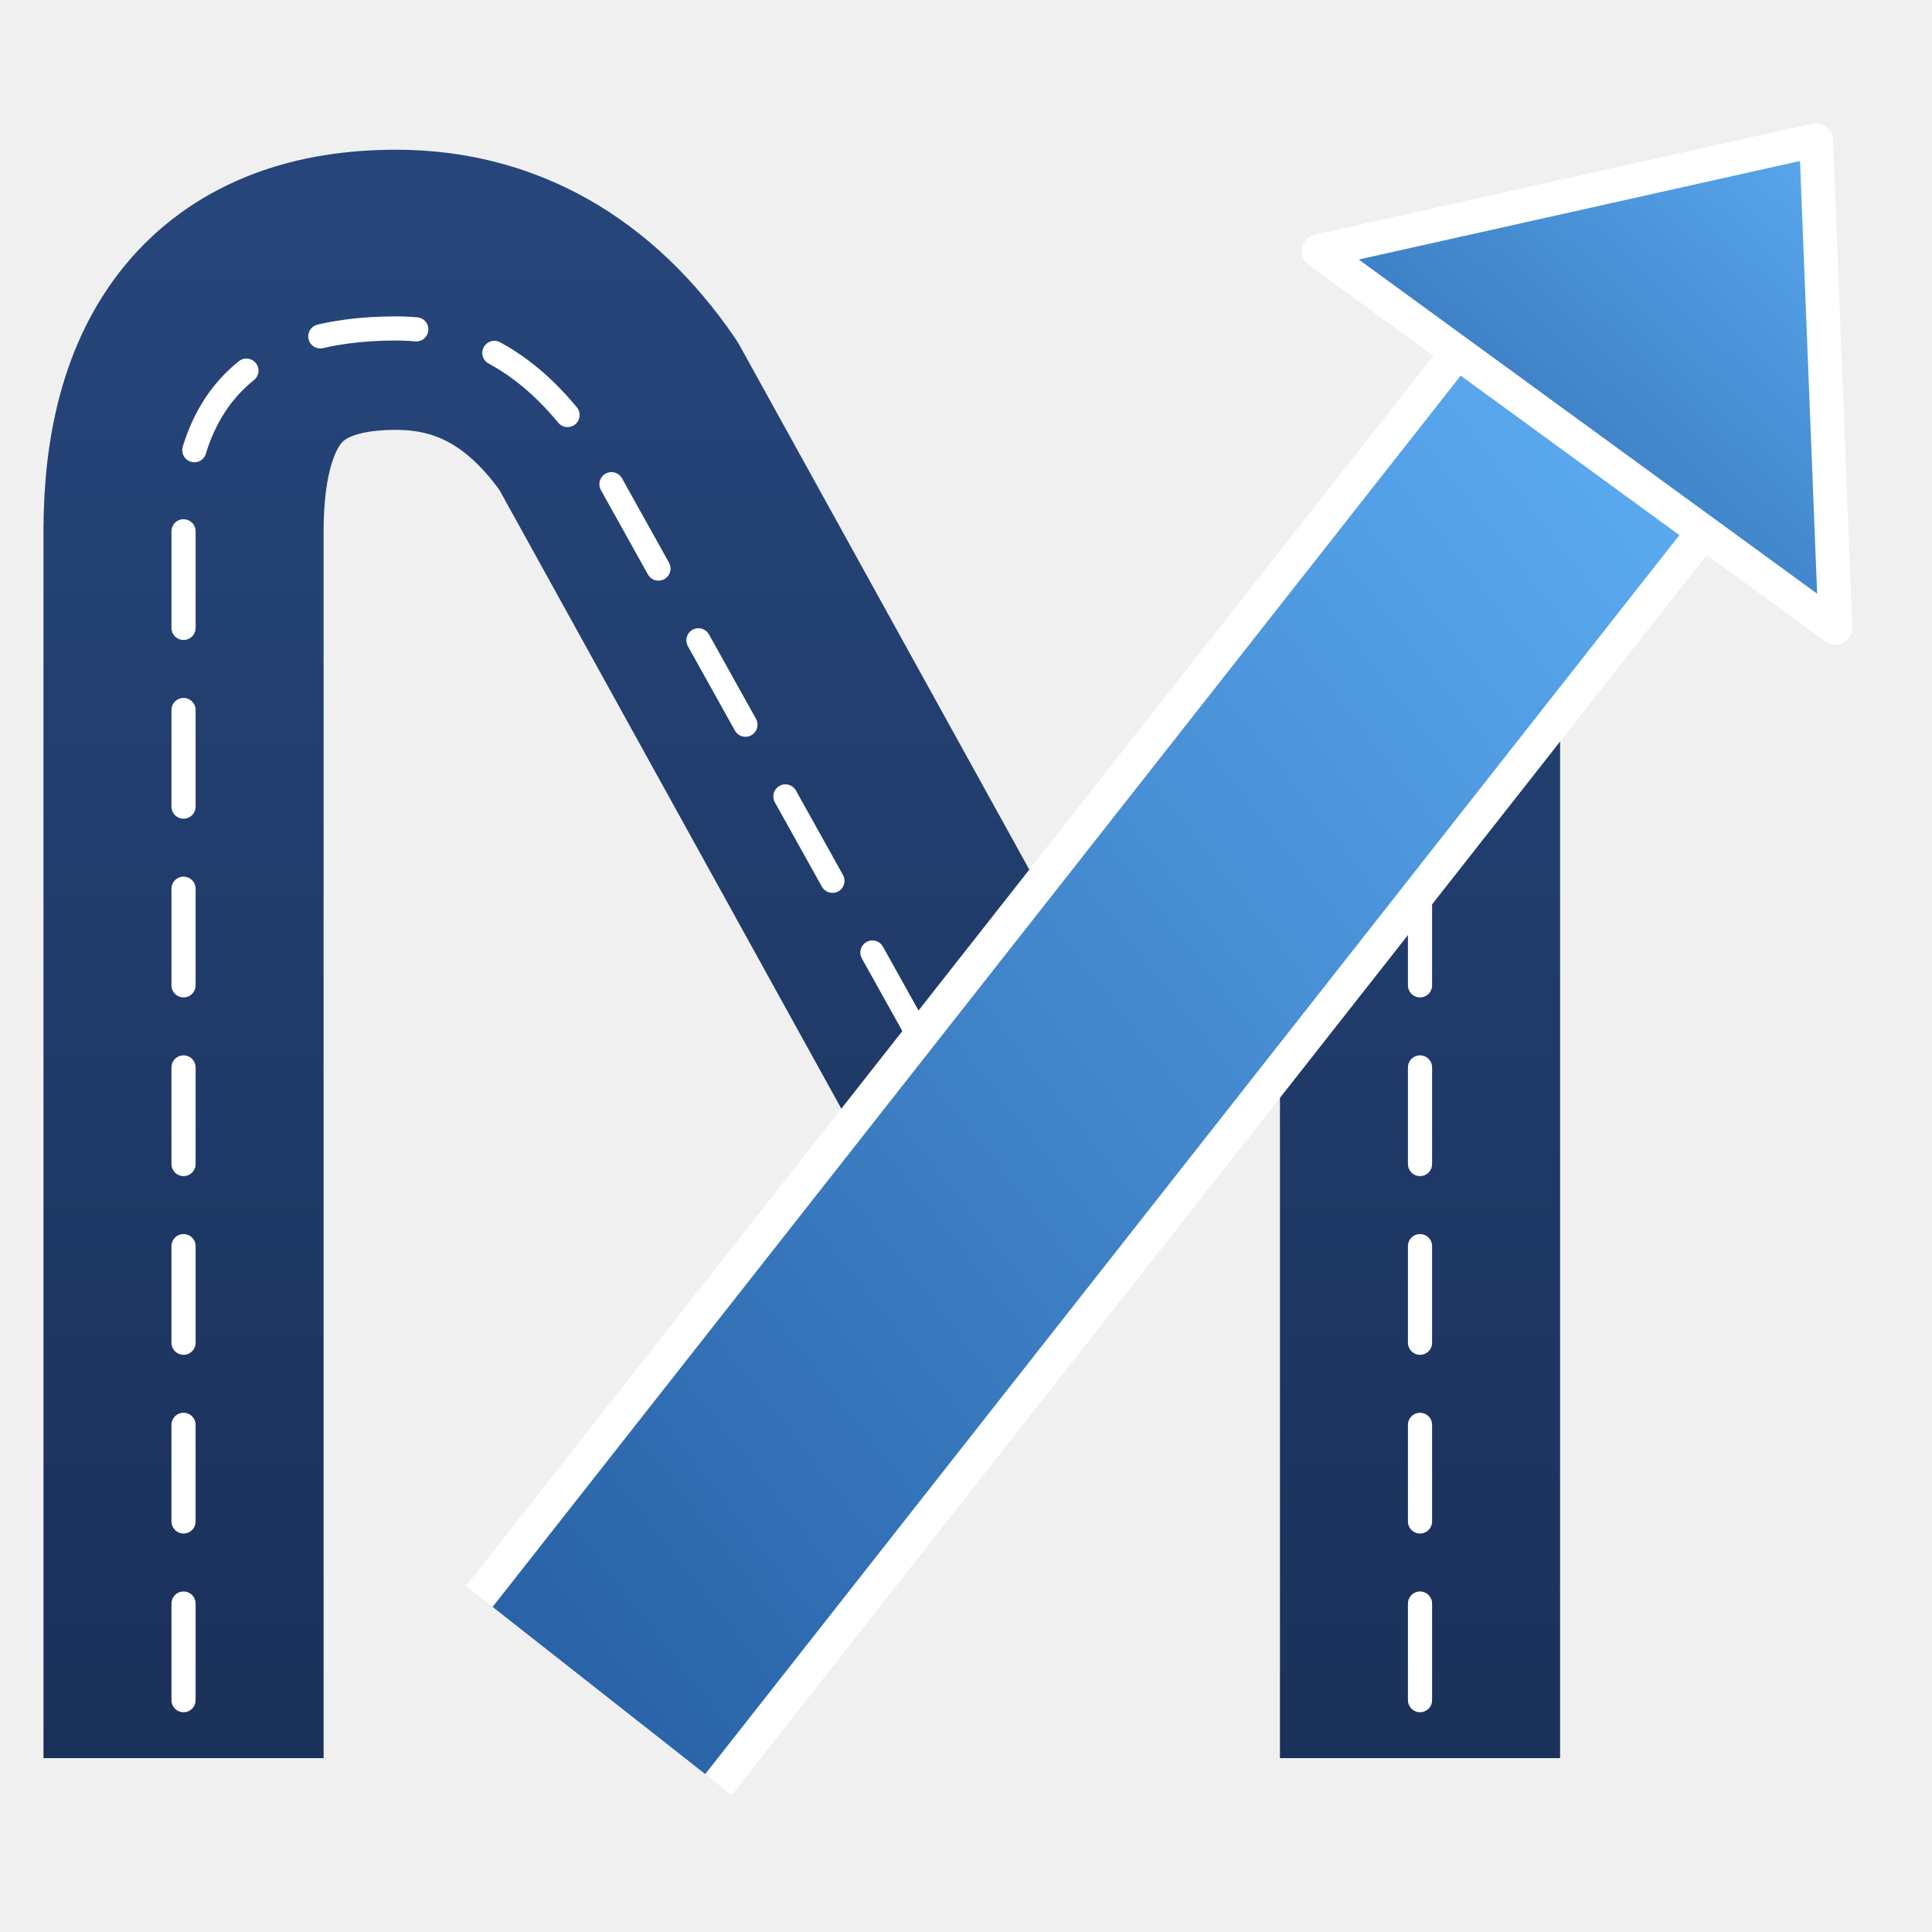
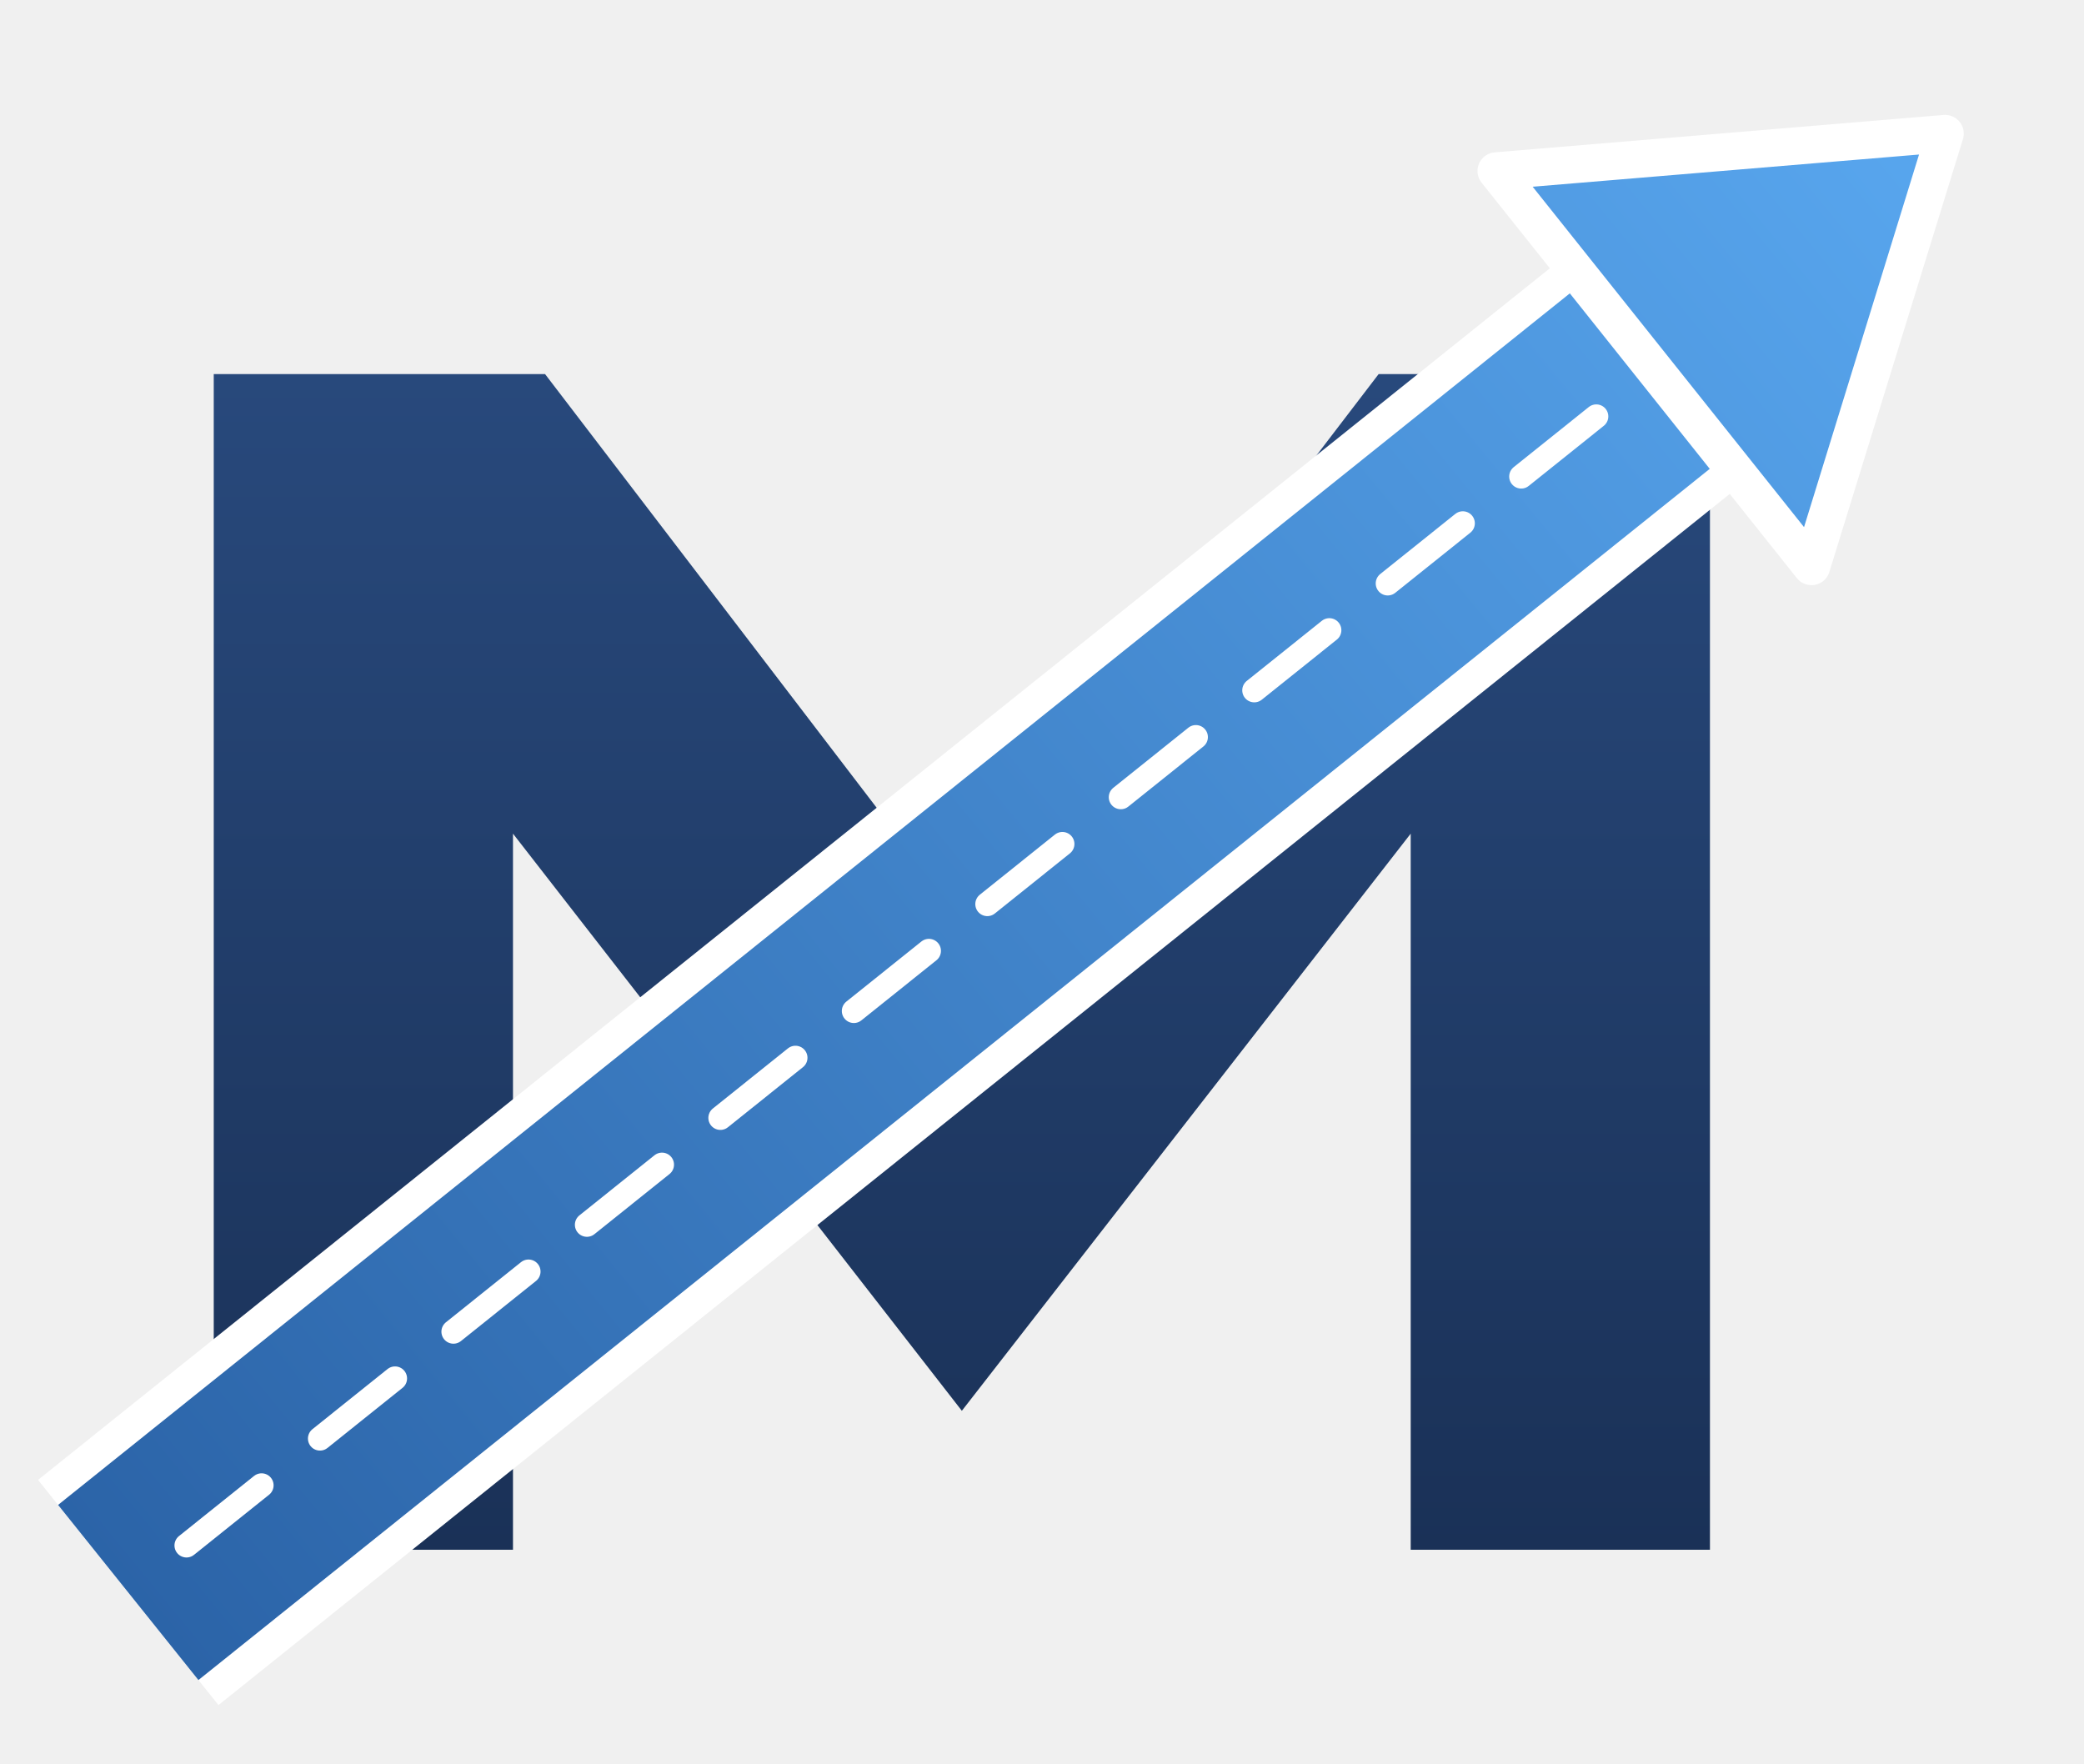
- <svg xmlns="http://www.w3.org/2000/svg" viewBox="90 60 400 400">
+ <svg xmlns="http://www.w3.org/2000/svg" viewBox="76 40 390 330">
  <defs>
-     <linearGradient id="arrm" x1="0" y1="1" x2="1" y2="0">
-       <stop offset="0" stop-color="#2a63a8" />
-       <stop offset="1" stop-color="#5aa9ef" />
+     <linearGradient id="arm" gradientUnits="userSpaceOnUse" x1="96" y1="352" x2="440" y2="70">
+       <stop offset="0" stop-color="#2a62a6" />
+       <stop offset="1" stop-color="#58a6ee" />
    </linearGradient>
-     <linearGradient id="roadm" gradientUnits="userSpaceOnUse" x1="0" y1="110" x2="0" y2="430">
-       <stop offset="0" stop-color="#26457a" />
-       <stop offset="1" stop-color="#1a3159" />
+     <linearGradient id="mgm" gradientUnits="userSpaceOnUse" x1="0" y1="110" x2="0" y2="330">
+       <stop offset="0" stop-color="#28497c" />
+       <stop offset="1" stop-color="#1a3157" />
    </linearGradient>
  </defs>
-   <g fill="none" stroke-linejoin="round">
-     <path d="M128 424 L128 170 Q128 120 172 120 Q200 120 218 146 L302 298" stroke="url(#roadm)" stroke-width="58" />
-     <path d="M128 412 L128 170 Q128 128 172 128 Q196 128 212 152 L290 292" stroke="#fff" stroke-width="5" stroke-dasharray="20 17" stroke-linecap="round" />
-     <path d="M384 424 L384 196" stroke="url(#roadm)" stroke-width="58" />
-     <path d="M384 412 L384 232" stroke="#fff" stroke-width="5" stroke-dasharray="20 17" stroke-linecap="round" />
-     <path d="M214 410 L420 148" stroke="#fff" stroke-width="70" />
-     <path d="M214 410 L420 148" stroke="url(#arrm)" stroke-width="56" />
+   <path d="M116 330 L116 110 L178 110 L256 212 L334 110 L396 110 L396 330 L340 330 L340 196 L256 304 L172 196 L172 330 Z" fill="url(#mgm)" />
+   <g stroke-linejoin="round" fill="none">
+     <path d="M100 338 L392 104" stroke="#fff" stroke-width="54" />
+     <path d="M100 338 L392 104" stroke="url(#arm)" stroke-width="42" />
+     <path d="M110.9 329.2 L384 110.5" stroke="#fff" stroke-width="4.5" stroke-dasharray="18 14" stroke-linecap="round" />
  </g>
-   <path d="M466 89 L470 190 L363 112 Z" fill="url(#arrm)" stroke="#fff" stroke-width="7" stroke-linejoin="round" />
+   <path d="M440 65 L415 146 L356 72 Z" fill="url(#arm)" stroke="#fff" stroke-width="7" stroke-linejoin="round" />
</svg>
